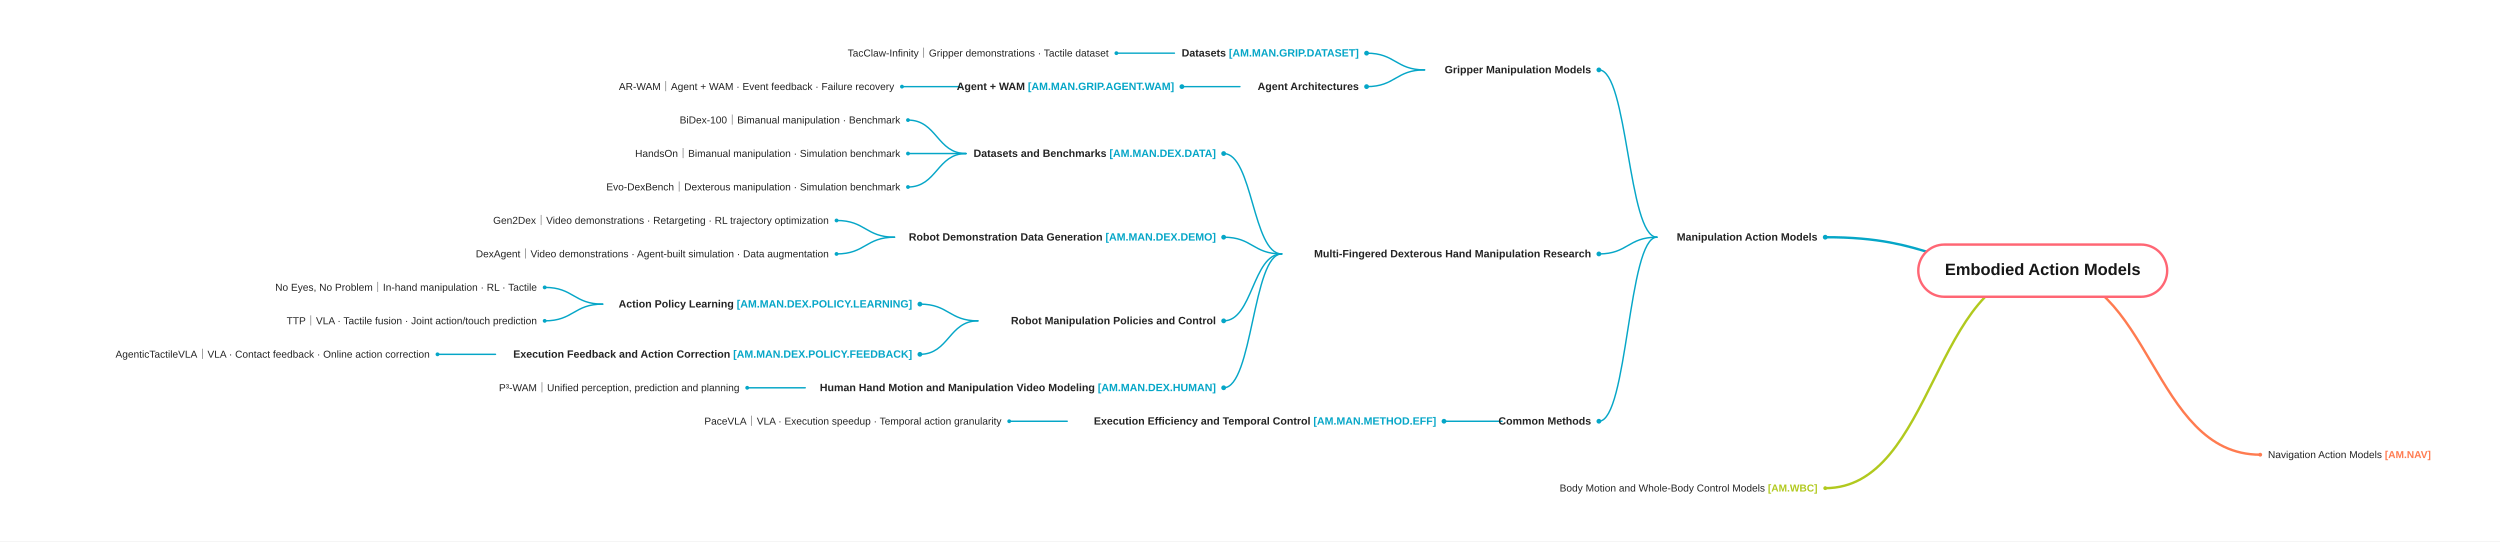
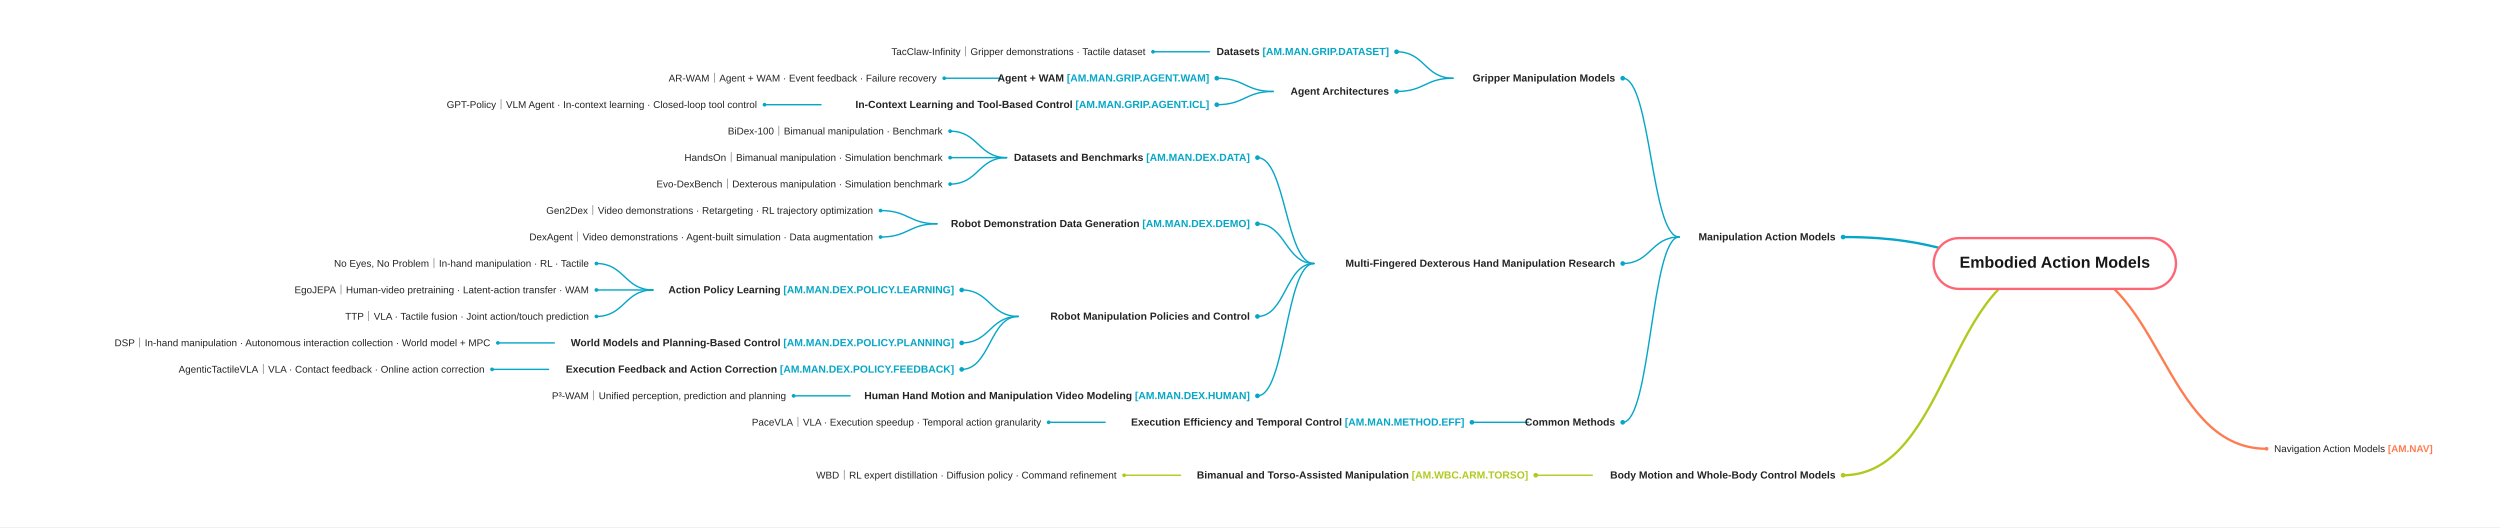
- <svg xmlns="http://www.w3.org/2000/svg" viewBox="-2426.36 0 5172.44 1120.0" role="img" aria-labelledby="title desc">
-   <rect x="-2426.36" width="5172.44" height="1120.0" fill="#ffffff" />
+ <svg xmlns="http://www.w3.org/2000/svg" viewBox="-2566.92 0 5313.0 1120.0" role="img" aria-labelledby="title desc">
+   <rect x="-2566.92" width="5313.0" height="1120.0" fill="#ffffff" />
  <g fill="none" stroke-linecap="round" stroke-linejoin="round">
-     <path d="M 1800 560.0 C 1575.0 560.0, 1575.0 490.769, 1350 490.769" stroke="#05a6c7" stroke-width="5" />
-     <path d="M 1001.68 490.769 C 941.68 490.769, 941.68 144.615, 881.68 144.615" stroke="#05a6c7" stroke-width="3" />
-     <path d="M 521.04 144.615 C 461.04 144.615, 461.04 110.0, 401.04 110.0" stroke="#05a6c7" stroke-width="3" />
+     <path d="M 1800 560.0 C 1575.0 560.0, 1575.0 503.75, 1350 503.75" stroke="#05a6c7" stroke-width="5" />
+     <path d="M 1001.68 503.75 C 941.68 503.75, 941.68 166.25, 881.68 166.25" stroke="#05a6c7" stroke-width="3" />
+     <path d="M 521.04 166.25 C 461.04 166.25, 461.04 110.0, 401.04 110.0" stroke="#05a6c7" stroke-width="3" />
    <path d="M 3.44 110.0 C -56.56 110.0, -56.56 110.0, -116.56 110.0" stroke="#05a6c7" stroke-width="3" />
-     <path d="M 521.04 144.615 C 461.04 144.615, 461.04 179.231, 401.04 179.231" stroke="#05a6c7" stroke-width="3" />
-     <path d="M 138.96 179.231 C 78.96 179.231, 78.96 179.231, 18.96 179.231" stroke="#05a6c7" stroke-width="3" />
-     <path d="M -440.24 179.231 C -500.24 179.231, -500.24 179.231, -560.24 179.231" stroke="#05a6c7" stroke-width="3" />
-     <path d="M 1001.68 490.769 C 941.68 490.769, 941.68 525.385, 881.68 525.385" stroke="#05a6c7" stroke-width="3" />
-     <path d="M 225.36 525.385 C 165.36 525.385, 165.36 317.692, 105.36 317.692" stroke="#05a6c7" stroke-width="3" />
-     <path d="M -427.76 317.692 C -487.76 317.692, -487.76 248.462, -547.76 248.462" stroke="#05a6c7" stroke-width="3" />
-     <path d="M -427.76 317.692 C -487.76 317.692, -487.76 317.692, -547.76 317.692" stroke="#05a6c7" stroke-width="3" />
-     <path d="M -427.76 317.692 C -487.76 317.692, -487.76 386.923, -547.76 386.923" stroke="#05a6c7" stroke-width="3" />
-     <path d="M 225.36 525.385 C 165.36 525.385, 165.36 490.769, 105.36 490.769" stroke="#05a6c7" stroke-width="3" />
-     <path d="M -575.6 490.769 C -635.6 490.769, -635.6 456.154, -695.6 456.154" stroke="#05a6c7" stroke-width="3" />
-     <path d="M -575.6 490.769 C -635.6 490.769, -635.6 525.385, -695.6 525.385" stroke="#05a6c7" stroke-width="3" />
-     <path d="M 225.36 525.385 C 165.36 525.385, 165.36 663.846, 105.36 663.846" stroke="#05a6c7" stroke-width="3" />
-     <path d="M -403.12 663.846 C -463.12 663.846, -463.12 629.231, -523.12 629.231" stroke="#05a6c7" stroke-width="3" />
-     <path d="M -1179.44 629.231 C -1239.44 629.231, -1239.44 594.615, -1299.44 594.615" stroke="#05a6c7" stroke-width="3" />
-     <path d="M -1179.44 629.231 C -1239.44 629.231, -1239.44 663.846, -1299.44 663.846" stroke="#05a6c7" stroke-width="3" />
-     <path d="M -403.12 663.846 C -463.12 663.846, -463.12 733.077, -523.12 733.077" stroke="#05a6c7" stroke-width="3" />
-     <path d="M -1401.2 733.077 C -1461.2 733.077, -1461.2 733.077, -1521.2 733.077" stroke="#05a6c7" stroke-width="3" />
-     <path d="M 225.36 525.385 C 165.36 525.385, 165.36 802.308, 105.36 802.308" stroke="#05a6c7" stroke-width="3" />
-     <path d="M -760.4 802.308 C -820.4 802.308, -820.4 802.308, -880.4 802.308" stroke="#05a6c7" stroke-width="3" />
-     <path d="M 1001.68 490.769 C 941.68 490.769, 941.68 871.538, 881.68 871.538" stroke="#05a6c7" stroke-width="3" />
-     <path d="M 681.2 871.538 C 621.2 871.538, 621.2 871.538, 561.2 871.538" stroke="#05a6c7" stroke-width="3" />
-     <path d="M -218.32 871.538 C -278.32 871.538, -278.32 871.538, -338.32 871.538" stroke="#05a6c7" stroke-width="3" />
-     <path d="M 1800 560.0 C 2025.0 560.0, 2025.0 940.769, 2250 940.769" stroke="#ff7b50" stroke-width="5" />
+     <path d="M 521.04 166.25 C 461.04 166.25, 461.04 194.375, 401.04 194.375" stroke="#05a6c7" stroke-width="3" />
+     <path d="M 138.96 194.375 C 78.96 194.375, 78.96 166.25, 18.96 166.25" stroke="#05a6c7" stroke-width="3" />
+     <path d="M -440.24 166.25 C -500.24 166.25, -500.24 166.25, -560.24 166.25" stroke="#05a6c7" stroke-width="3" />
+     <path d="M 138.96 194.375 C 78.96 194.375, 78.96 222.5, 18.96 222.5" stroke="#05a6c7" stroke-width="3" />
+     <path d="M -822.16 222.5 C -882.16 222.5, -882.16 222.5, -942.16 222.5" stroke="#05a6c7" stroke-width="3" />
+     <path d="M 1001.68 503.75 C 941.68 503.75, 941.68 560.0, 881.68 560.0" stroke="#05a6c7" stroke-width="3" />
+     <path d="M 225.36 560.0 C 165.36 560.0, 165.36 335.0, 105.36 335.0" stroke="#05a6c7" stroke-width="3" />
+     <path d="M -427.76 335.0 C -487.76 335.0, -487.76 278.75, -547.76 278.75" stroke="#05a6c7" stroke-width="3" />
+     <path d="M -427.76 335.0 C -487.76 335.0, -487.76 335.0, -547.76 335.0" stroke="#05a6c7" stroke-width="3" />
+     <path d="M -427.76 335.0 C -487.76 335.0, -487.76 391.25, -547.76 391.25" stroke="#05a6c7" stroke-width="3" />
+     <path d="M 225.36 560.0 C 165.36 560.0, 165.36 475.625, 105.36 475.625" stroke="#05a6c7" stroke-width="3" />
+     <path d="M -575.6 475.625 C -635.6 475.625, -635.6 447.5, -695.6 447.5" stroke="#05a6c7" stroke-width="3" />
+     <path d="M -575.6 475.625 C -635.6 475.625, -635.6 503.75, -695.6 503.75" stroke="#05a6c7" stroke-width="3" />
+     <path d="M 225.36 560.0 C 165.36 560.0, 165.36 672.5, 105.36 672.5" stroke="#05a6c7" stroke-width="3" />
+     <path d="M -403.12 672.5 C -463.12 672.5, -463.12 616.25, -523.12 616.25" stroke="#05a6c7" stroke-width="3" />
+     <path d="M -1179.44 616.25 C -1239.44 616.25, -1239.44 560.0, -1299.44 560.0" stroke="#05a6c7" stroke-width="3" />
+     <path d="M -1179.44 616.25 C -1239.44 616.25, -1239.44 616.25, -1299.44 616.25" stroke="#05a6c7" stroke-width="3" />
+     <path d="M -1179.44 616.25 C -1239.44 616.25, -1239.44 672.5, -1299.44 672.5" stroke="#05a6c7" stroke-width="3" />
+     <path d="M -403.12 672.5 C -463.12 672.5, -463.12 728.75, -523.12 728.75" stroke="#05a6c7" stroke-width="3" />
+     <path d="M -1388.88 728.75 C -1448.88 728.75, -1448.88 728.75, -1508.88 728.75" stroke="#05a6c7" stroke-width="3" />
+     <path d="M -403.12 672.5 C -463.12 672.5, -463.12 785.0, -523.12 785.0" stroke="#05a6c7" stroke-width="3" />
+     <path d="M -1401.2 785.0 C -1461.2 785.0, -1461.2 785.0, -1521.2 785.0" stroke="#05a6c7" stroke-width="3" />
+     <path d="M 225.36 560.0 C 165.36 560.0, 165.36 841.25, 105.36 841.25" stroke="#05a6c7" stroke-width="3" />
+     <path d="M -760.4 841.25 C -820.4 841.25, -820.4 841.25, -880.4 841.25" stroke="#05a6c7" stroke-width="3" />
+     <path d="M 1001.68 503.75 C 941.68 503.75, 941.68 897.5, 881.68 897.5" stroke="#05a6c7" stroke-width="3" />
+     <path d="M 681.2 897.5 C 621.2 897.5, 621.2 897.5, 561.2 897.5" stroke="#05a6c7" stroke-width="3" />
+     <path d="M -218.32 897.5 C -278.32 897.5, -278.32 897.5, -338.32 897.5" stroke="#05a6c7" stroke-width="3" />
+     <path d="M 1800 560.0 C 2025.0 560.0, 2025.0 953.75, 2250 953.75" stroke="#ff7b50" stroke-width="5" />
    <path d="M 1800 560.0 C 1575.0 560.0, 1575.0 1010.0, 1350 1010.0" stroke="#b1c91e" stroke-width="5" />
+     <path d="M 816.88 1010.0 C 756.88 1010.0, 756.88 1010.0, 696.88 1010.0" stroke="#b1c91e" stroke-width="3" />
+     <path d="M -58 1010.0 C -118 1010.0, -118 1010.0, -178 1010.0" stroke="#b1c91e" stroke-width="3" />
  </g>
-   <circle cx="1350" cy="490.769" r="5" fill="#05a6c7" />
-   <text x="1334" y="497.769" text-anchor="end" font-family="Arial, Noto Sans CJK SC, sans-serif" font-size="22" font-weight="650" fill="#242424">Manipulation Action Models</text>
-   <circle cx="881.68" cy="144.615" r="5" fill="#05a6c7" />
-   <text x="865.68" y="151.615" text-anchor="end" font-family="Arial, Noto Sans CJK SC, sans-serif" font-size="22" font-weight="650" fill="#242424">Gripper Manipulation Models</text>
+   <circle cx="1350" cy="503.75" r="5" fill="#05a6c7" />
+   <text x="1334" y="510.75" text-anchor="end" font-family="Arial, Noto Sans CJK SC, sans-serif" font-size="22" font-weight="650" fill="#242424">Manipulation Action Models</text>
+   <circle cx="881.68" cy="166.25" r="5" fill="#05a6c7" />
+   <text x="865.68" y="173.25" text-anchor="end" font-family="Arial, Noto Sans CJK SC, sans-serif" font-size="22" font-weight="650" fill="#242424">Gripper Manipulation Models</text>
  <circle cx="401.04" cy="110.0" r="5" fill="#05a6c7" />
  <text x="385.04" y="117.0" text-anchor="end" font-family="Arial, Noto Sans CJK SC, sans-serif" font-size="22" font-weight="650" fill="#242424">Datasets<tspan dx="6" fill="#05a6c7" font-weight="650">[AM.MAN.GRIP.DATASET]</tspan>
  </text>
  <circle cx="-116.56" cy="110.0" r="4" fill="#05a6c7" />
  <text x="-132.56" y="117.0" text-anchor="end" font-family="Arial, Noto Sans CJK SC, sans-serif" font-size="21" font-weight="500" fill="#242424">TacClaw-Infinity｜Gripper demonstrations · Tactile dataset</text>
-   <circle cx="401.04" cy="179.231" r="5" fill="#05a6c7" />
-   <text x="385.04" y="186.231" text-anchor="end" font-family="Arial, Noto Sans CJK SC, sans-serif" font-size="22" font-weight="650" fill="#242424">Agent Architectures</text>
-   <circle cx="18.96" cy="179.231" r="5" fill="#05a6c7" />
-   <text x="2.96" y="186.231" text-anchor="end" font-family="Arial, Noto Sans CJK SC, sans-serif" font-size="22" font-weight="650" fill="#242424">Agent + WAM<tspan dx="6" fill="#05a6c7" font-weight="650">[AM.MAN.GRIP.AGENT.WAM]</tspan>
+   <circle cx="401.04" cy="194.375" r="5" fill="#05a6c7" />
+   <text x="385.04" y="201.375" text-anchor="end" font-family="Arial, Noto Sans CJK SC, sans-serif" font-size="22" font-weight="650" fill="#242424">Agent Architectures</text>
+   <circle cx="18.96" cy="166.25" r="5" fill="#05a6c7" />
+   <text x="2.96" y="173.25" text-anchor="end" font-family="Arial, Noto Sans CJK SC, sans-serif" font-size="22" font-weight="650" fill="#242424">Agent + WAM<tspan dx="6" fill="#05a6c7" font-weight="650">[AM.MAN.GRIP.AGENT.WAM]</tspan>
  </text>
-   <circle cx="-560.24" cy="179.231" r="4" fill="#05a6c7" />
-   <text x="-576.24" y="186.231" text-anchor="end" font-family="Arial, Noto Sans CJK SC, sans-serif" font-size="21" font-weight="500" fill="#242424">AR-WAM｜Agent + WAM · Event feedback · Failure recovery</text>
-   <circle cx="881.68" cy="525.385" r="5" fill="#05a6c7" />
-   <text x="865.68" y="532.385" text-anchor="end" font-family="Arial, Noto Sans CJK SC, sans-serif" font-size="22" font-weight="650" fill="#242424">Multi-Fingered Dexterous Hand Manipulation Research</text>
-   <circle cx="105.36" cy="317.692" r="5" fill="#05a6c7" />
-   <text x="89.36" y="324.692" text-anchor="end" font-family="Arial, Noto Sans CJK SC, sans-serif" font-size="22" font-weight="650" fill="#242424">Datasets and Benchmarks<tspan dx="6" fill="#05a6c7" font-weight="650">[AM.MAN.DEX.DATA]</tspan>
+   <circle cx="-560.24" cy="166.25" r="4" fill="#05a6c7" />
+   <text x="-576.24" y="173.25" text-anchor="end" font-family="Arial, Noto Sans CJK SC, sans-serif" font-size="21" font-weight="500" fill="#242424">AR-WAM｜Agent + WAM · Event feedback · Failure recovery</text>
+   <circle cx="18.96" cy="222.5" r="5" fill="#05a6c7" />
+   <text x="2.96" y="229.5" text-anchor="end" font-family="Arial, Noto Sans CJK SC, sans-serif" font-size="22" font-weight="650" fill="#242424">In-Context Learning and Tool-Based Control<tspan dx="6" fill="#05a6c7" font-weight="650">[AM.MAN.GRIP.AGENT.ICL]</tspan>
  </text>
-   <circle cx="-547.76" cy="248.462" r="4" fill="#05a6c7" />
-   <text x="-563.76" y="255.462" text-anchor="end" font-family="Arial, Noto Sans CJK SC, sans-serif" font-size="21" font-weight="500" fill="#242424">BiDex-100｜Bimanual manipulation · Benchmark</text>
-   <circle cx="-547.76" cy="317.692" r="4" fill="#05a6c7" />
-   <text x="-563.76" y="324.692" text-anchor="end" font-family="Arial, Noto Sans CJK SC, sans-serif" font-size="21" font-weight="500" fill="#242424">HandsOn｜Bimanual manipulation · Simulation benchmark</text>
-   <circle cx="-547.76" cy="386.923" r="4" fill="#05a6c7" />
-   <text x="-563.76" y="393.923" text-anchor="end" font-family="Arial, Noto Sans CJK SC, sans-serif" font-size="21" font-weight="500" fill="#242424">Evo-DexBench｜Dexterous manipulation · Simulation benchmark</text>
-   <circle cx="105.36" cy="490.769" r="5" fill="#05a6c7" />
-   <text x="89.36" y="497.769" text-anchor="end" font-family="Arial, Noto Sans CJK SC, sans-serif" font-size="22" font-weight="650" fill="#242424">Robot Demonstration Data Generation<tspan dx="6" fill="#05a6c7" font-weight="650">[AM.MAN.DEX.DEMO]</tspan>
+   <circle cx="-942.16" cy="222.5" r="4" fill="#05a6c7" />
+   <text x="-958.16" y="229.5" text-anchor="end" font-family="Arial, Noto Sans CJK SC, sans-serif" font-size="21" font-weight="500" fill="#242424">GPT-Policy｜VLM Agent · In-context learning · Closed-loop tool control</text>
+   <circle cx="881.68" cy="560.0" r="5" fill="#05a6c7" />
+   <text x="865.68" y="567.0" text-anchor="end" font-family="Arial, Noto Sans CJK SC, sans-serif" font-size="22" font-weight="650" fill="#242424">Multi-Fingered Dexterous Hand Manipulation Research</text>
+   <circle cx="105.36" cy="335.0" r="5" fill="#05a6c7" />
+   <text x="89.36" y="342.0" text-anchor="end" font-family="Arial, Noto Sans CJK SC, sans-serif" font-size="22" font-weight="650" fill="#242424">Datasets and Benchmarks<tspan dx="6" fill="#05a6c7" font-weight="650">[AM.MAN.DEX.DATA]</tspan>
  </text>
-   <circle cx="-695.6" cy="456.154" r="4" fill="#05a6c7" />
-   <text x="-711.6" y="463.154" text-anchor="end" font-family="Arial, Noto Sans CJK SC, sans-serif" font-size="21" font-weight="500" fill="#242424">Gen2Dex｜Video demonstrations · Retargeting · RL trajectory optimization</text>
-   <circle cx="-695.6" cy="525.385" r="4" fill="#05a6c7" />
-   <text x="-711.6" y="532.385" text-anchor="end" font-family="Arial, Noto Sans CJK SC, sans-serif" font-size="21" font-weight="500" fill="#242424">DexAgent｜Video demonstrations · Agent-built simulation · Data augmentation</text>
-   <circle cx="105.36" cy="663.846" r="5" fill="#05a6c7" />
-   <text x="89.36" y="670.846" text-anchor="end" font-family="Arial, Noto Sans CJK SC, sans-serif" font-size="22" font-weight="650" fill="#242424">Robot Manipulation Policies and Control</text>
-   <circle cx="-523.12" cy="629.231" r="5" fill="#05a6c7" />
-   <text x="-539.12" y="636.231" text-anchor="end" font-family="Arial, Noto Sans CJK SC, sans-serif" font-size="22" font-weight="650" fill="#242424">Action Policy Learning<tspan dx="6" fill="#05a6c7" font-weight="650">[AM.MAN.DEX.POLICY.LEARNING]</tspan>
+   <circle cx="-547.76" cy="278.75" r="4" fill="#05a6c7" />
+   <text x="-563.76" y="285.75" text-anchor="end" font-family="Arial, Noto Sans CJK SC, sans-serif" font-size="21" font-weight="500" fill="#242424">BiDex-100｜Bimanual manipulation · Benchmark</text>
+   <circle cx="-547.76" cy="335.0" r="4" fill="#05a6c7" />
+   <text x="-563.76" y="342.0" text-anchor="end" font-family="Arial, Noto Sans CJK SC, sans-serif" font-size="21" font-weight="500" fill="#242424">HandsOn｜Bimanual manipulation · Simulation benchmark</text>
+   <circle cx="-547.76" cy="391.25" r="4" fill="#05a6c7" />
+   <text x="-563.76" y="398.25" text-anchor="end" font-family="Arial, Noto Sans CJK SC, sans-serif" font-size="21" font-weight="500" fill="#242424">Evo-DexBench｜Dexterous manipulation · Simulation benchmark</text>
+   <circle cx="105.36" cy="475.625" r="5" fill="#05a6c7" />
+   <text x="89.36" y="482.625" text-anchor="end" font-family="Arial, Noto Sans CJK SC, sans-serif" font-size="22" font-weight="650" fill="#242424">Robot Demonstration Data Generation<tspan dx="6" fill="#05a6c7" font-weight="650">[AM.MAN.DEX.DEMO]</tspan>
  </text>
-   <circle cx="-1299.44" cy="594.615" r="4" fill="#05a6c7" />
-   <text x="-1315.44" y="601.615" text-anchor="end" font-family="Arial, Noto Sans CJK SC, sans-serif" font-size="21" font-weight="500" fill="#242424">No Eyes, No Problem｜In-hand manipulation · RL · Tactile</text>
-   <circle cx="-1299.44" cy="663.846" r="4" fill="#05a6c7" />
-   <text x="-1315.44" y="670.846" text-anchor="end" font-family="Arial, Noto Sans CJK SC, sans-serif" font-size="21" font-weight="500" fill="#242424">TTP｜VLA · Tactile fusion · Joint action/touch prediction</text>
-   <circle cx="-523.12" cy="733.077" r="5" fill="#05a6c7" />
-   <text x="-539.12" y="740.077" text-anchor="end" font-family="Arial, Noto Sans CJK SC, sans-serif" font-size="22" font-weight="650" fill="#242424">Execution Feedback and Action Correction<tspan dx="6" fill="#05a6c7" font-weight="650">[AM.MAN.DEX.POLICY.FEEDBACK]</tspan>
+   <circle cx="-695.6" cy="447.5" r="4" fill="#05a6c7" />
+   <text x="-711.6" y="454.5" text-anchor="end" font-family="Arial, Noto Sans CJK SC, sans-serif" font-size="21" font-weight="500" fill="#242424">Gen2Dex｜Video demonstrations · Retargeting · RL trajectory optimization</text>
+   <circle cx="-695.6" cy="503.75" r="4" fill="#05a6c7" />
+   <text x="-711.6" y="510.75" text-anchor="end" font-family="Arial, Noto Sans CJK SC, sans-serif" font-size="21" font-weight="500" fill="#242424">DexAgent｜Video demonstrations · Agent-built simulation · Data augmentation</text>
+   <circle cx="105.36" cy="672.5" r="5" fill="#05a6c7" />
+   <text x="89.36" y="679.5" text-anchor="end" font-family="Arial, Noto Sans CJK SC, sans-serif" font-size="22" font-weight="650" fill="#242424">Robot Manipulation Policies and Control</text>
+   <circle cx="-523.12" cy="616.25" r="5" fill="#05a6c7" />
+   <text x="-539.12" y="623.25" text-anchor="end" font-family="Arial, Noto Sans CJK SC, sans-serif" font-size="22" font-weight="650" fill="#242424">Action Policy Learning<tspan dx="6" fill="#05a6c7" font-weight="650">[AM.MAN.DEX.POLICY.LEARNING]</tspan>
  </text>
-   <circle cx="-1521.2" cy="733.077" r="4" fill="#05a6c7" />
-   <text x="-1537.2" y="740.077" text-anchor="end" font-family="Arial, Noto Sans CJK SC, sans-serif" font-size="21" font-weight="500" fill="#242424">AgenticTactileVLA｜VLA · Contact feedback · Online action correction</text>
-   <circle cx="105.36" cy="802.308" r="5" fill="#05a6c7" />
-   <text x="89.36" y="809.308" text-anchor="end" font-family="Arial, Noto Sans CJK SC, sans-serif" font-size="22" font-weight="650" fill="#242424">Human Hand Motion and Manipulation Video Modeling<tspan dx="6" fill="#05a6c7" font-weight="650">[AM.MAN.DEX.HUMAN]</tspan>
+   <circle cx="-1299.44" cy="560.0" r="4" fill="#05a6c7" />
+   <text x="-1315.44" y="567.0" text-anchor="end" font-family="Arial, Noto Sans CJK SC, sans-serif" font-size="21" font-weight="500" fill="#242424">No Eyes, No Problem｜In-hand manipulation · RL · Tactile</text>
+   <circle cx="-1299.44" cy="616.25" r="4" fill="#05a6c7" />
+   <text x="-1315.44" y="623.25" text-anchor="end" font-family="Arial, Noto Sans CJK SC, sans-serif" font-size="21" font-weight="500" fill="#242424">EgoJEPA｜Human-video pretraining · Latent-action transfer · WAM</text>
+   <circle cx="-1299.44" cy="672.5" r="4" fill="#05a6c7" />
+   <text x="-1315.44" y="679.5" text-anchor="end" font-family="Arial, Noto Sans CJK SC, sans-serif" font-size="21" font-weight="500" fill="#242424">TTP｜VLA · Tactile fusion · Joint action/touch prediction</text>
+   <circle cx="-523.12" cy="728.75" r="5" fill="#05a6c7" />
+   <text x="-539.12" y="735.75" text-anchor="end" font-family="Arial, Noto Sans CJK SC, sans-serif" font-size="22" font-weight="650" fill="#242424">World Models and Planning-Based Control<tspan dx="6" fill="#05a6c7" font-weight="650">[AM.MAN.DEX.POLICY.PLANNING]</tspan>
  </text>
-   <circle cx="-880.4" cy="802.308" r="4" fill="#05a6c7" />
-   <text x="-896.4" y="809.308" text-anchor="end" font-family="Arial, Noto Sans CJK SC, sans-serif" font-size="21" font-weight="500" fill="#242424">P³-WAM｜Unified perception, prediction and planning</text>
-   <circle cx="881.68" cy="871.538" r="5" fill="#05a6c7" />
-   <text x="865.68" y="878.538" text-anchor="end" font-family="Arial, Noto Sans CJK SC, sans-serif" font-size="22" font-weight="650" fill="#242424">Common Methods</text>
-   <circle cx="561.2" cy="871.538" r="5" fill="#05a6c7" />
-   <text x="545.2" y="878.538" text-anchor="end" font-family="Arial, Noto Sans CJK SC, sans-serif" font-size="22" font-weight="650" fill="#242424">Execution Efficiency and Temporal Control<tspan dx="6" fill="#05a6c7" font-weight="650">[AM.MAN.METHOD.EFF]</tspan>
+   <circle cx="-1508.88" cy="728.75" r="4" fill="#05a6c7" />
+   <text x="-1524.88" y="735.75" text-anchor="end" font-family="Arial, Noto Sans CJK SC, sans-serif" font-size="21" font-weight="500" fill="#242424">DSP｜In-hand manipulation · Autonomous interaction collection · World model + MPC</text>
+   <circle cx="-523.12" cy="785.0" r="5" fill="#05a6c7" />
+   <text x="-539.12" y="792.0" text-anchor="end" font-family="Arial, Noto Sans CJK SC, sans-serif" font-size="22" font-weight="650" fill="#242424">Execution Feedback and Action Correction<tspan dx="6" fill="#05a6c7" font-weight="650">[AM.MAN.DEX.POLICY.FEEDBACK]</tspan>
  </text>
-   <circle cx="-338.32" cy="871.538" r="4" fill="#05a6c7" />
-   <text x="-354.32" y="878.538" text-anchor="end" font-family="Arial, Noto Sans CJK SC, sans-serif" font-size="21" font-weight="500" fill="#242424">PaceVLA｜VLA · Execution speedup · Temporal action granularity</text>
-   <circle cx="2250" cy="940.769" r="4" fill="#ff7b50" />
-   <text x="2266" y="947.769" text-anchor="start" font-family="Arial, Noto Sans CJK SC, sans-serif" font-size="21" font-weight="500" fill="#242424">Navigation Action Models<tspan dx="6" fill="#ff7b50" font-weight="650">[AM.NAV]</tspan>
+   <circle cx="-1521.2" cy="785.0" r="4" fill="#05a6c7" />
+   <text x="-1537.2" y="792.0" text-anchor="end" font-family="Arial, Noto Sans CJK SC, sans-serif" font-size="21" font-weight="500" fill="#242424">AgenticTactileVLA｜VLA · Contact feedback · Online action correction</text>
+   <circle cx="105.36" cy="841.25" r="5" fill="#05a6c7" />
+   <text x="89.36" y="848.25" text-anchor="end" font-family="Arial, Noto Sans CJK SC, sans-serif" font-size="22" font-weight="650" fill="#242424">Human Hand Motion and Manipulation Video Modeling<tspan dx="6" fill="#05a6c7" font-weight="650">[AM.MAN.DEX.HUMAN]</tspan>
  </text>
-   <circle cx="1350" cy="1010.0" r="4" fill="#b1c91e" />
-   <text x="1334" y="1017.0" text-anchor="end" font-family="Arial, Noto Sans CJK SC, sans-serif" font-size="21" font-weight="500" fill="#242424">Body Motion and Whole-Body Control Models<tspan dx="6" fill="#b1c91e" font-weight="650">[AM.WBC]</tspan>
+   <circle cx="-880.4" cy="841.25" r="4" fill="#05a6c7" />
+   <text x="-896.4" y="848.25" text-anchor="end" font-family="Arial, Noto Sans CJK SC, sans-serif" font-size="21" font-weight="500" fill="#242424">P³-WAM｜Unified perception, prediction and planning</text>
+   <circle cx="881.68" cy="897.5" r="5" fill="#05a6c7" />
+   <text x="865.68" y="904.5" text-anchor="end" font-family="Arial, Noto Sans CJK SC, sans-serif" font-size="22" font-weight="650" fill="#242424">Common Methods</text>
+   <circle cx="561.2" cy="897.5" r="5" fill="#05a6c7" />
+   <text x="545.2" y="904.5" text-anchor="end" font-family="Arial, Noto Sans CJK SC, sans-serif" font-size="22" font-weight="650" fill="#242424">Execution Efficiency and Temporal Control<tspan dx="6" fill="#05a6c7" font-weight="650">[AM.MAN.METHOD.EFF]</tspan>
  </text>
+   <circle cx="-338.32" cy="897.5" r="4" fill="#05a6c7" />
+   <text x="-354.32" y="904.5" text-anchor="end" font-family="Arial, Noto Sans CJK SC, sans-serif" font-size="21" font-weight="500" fill="#242424">PaceVLA｜VLA · Execution speedup · Temporal action granularity</text>
+   <circle cx="2250" cy="953.75" r="4" fill="#ff7b50" />
+   <text x="2266" y="960.75" text-anchor="start" font-family="Arial, Noto Sans CJK SC, sans-serif" font-size="21" font-weight="500" fill="#242424">Navigation Action Models<tspan dx="6" fill="#ff7b50" font-weight="650">[AM.NAV]</tspan>
+   </text>
+   <circle cx="1350" cy="1010.0" r="5" fill="#b1c91e" />
+   <text x="1334" y="1017.0" text-anchor="end" font-family="Arial, Noto Sans CJK SC, sans-serif" font-size="22" font-weight="650" fill="#242424">Body Motion and Whole-Body Control Models</text>
+   <circle cx="696.88" cy="1010.0" r="5" fill="#b1c91e" />
+   <text x="680.88" y="1017.0" text-anchor="end" font-family="Arial, Noto Sans CJK SC, sans-serif" font-size="22" font-weight="650" fill="#242424">Bimanual and Torso-Assisted Manipulation<tspan dx="6" fill="#b1c91e" font-weight="650">[AM.WBC.ARM.TORSO]</tspan>
+   </text>
+   <circle cx="-178" cy="1010.0" r="4" fill="#b1c91e" />
+   <text x="-194" y="1017.0" text-anchor="end" font-family="Arial, Noto Sans CJK SC, sans-serif" font-size="21" font-weight="500" fill="#242424">WBD｜RL expert distillation · Diffusion policy · Command refinement</text>
  <rect x="1542.5" y="506.0" width="515" height="108" rx="54" fill="#ffffff" stroke="#ff6674" stroke-width="5" />
  <text x="1800" y="569.0" text-anchor="middle" font-family="Arial, Noto Sans CJK SC, sans-serif" font-size="34" font-weight="700" fill="#171717">Embodied Action Models</text>
</svg>
